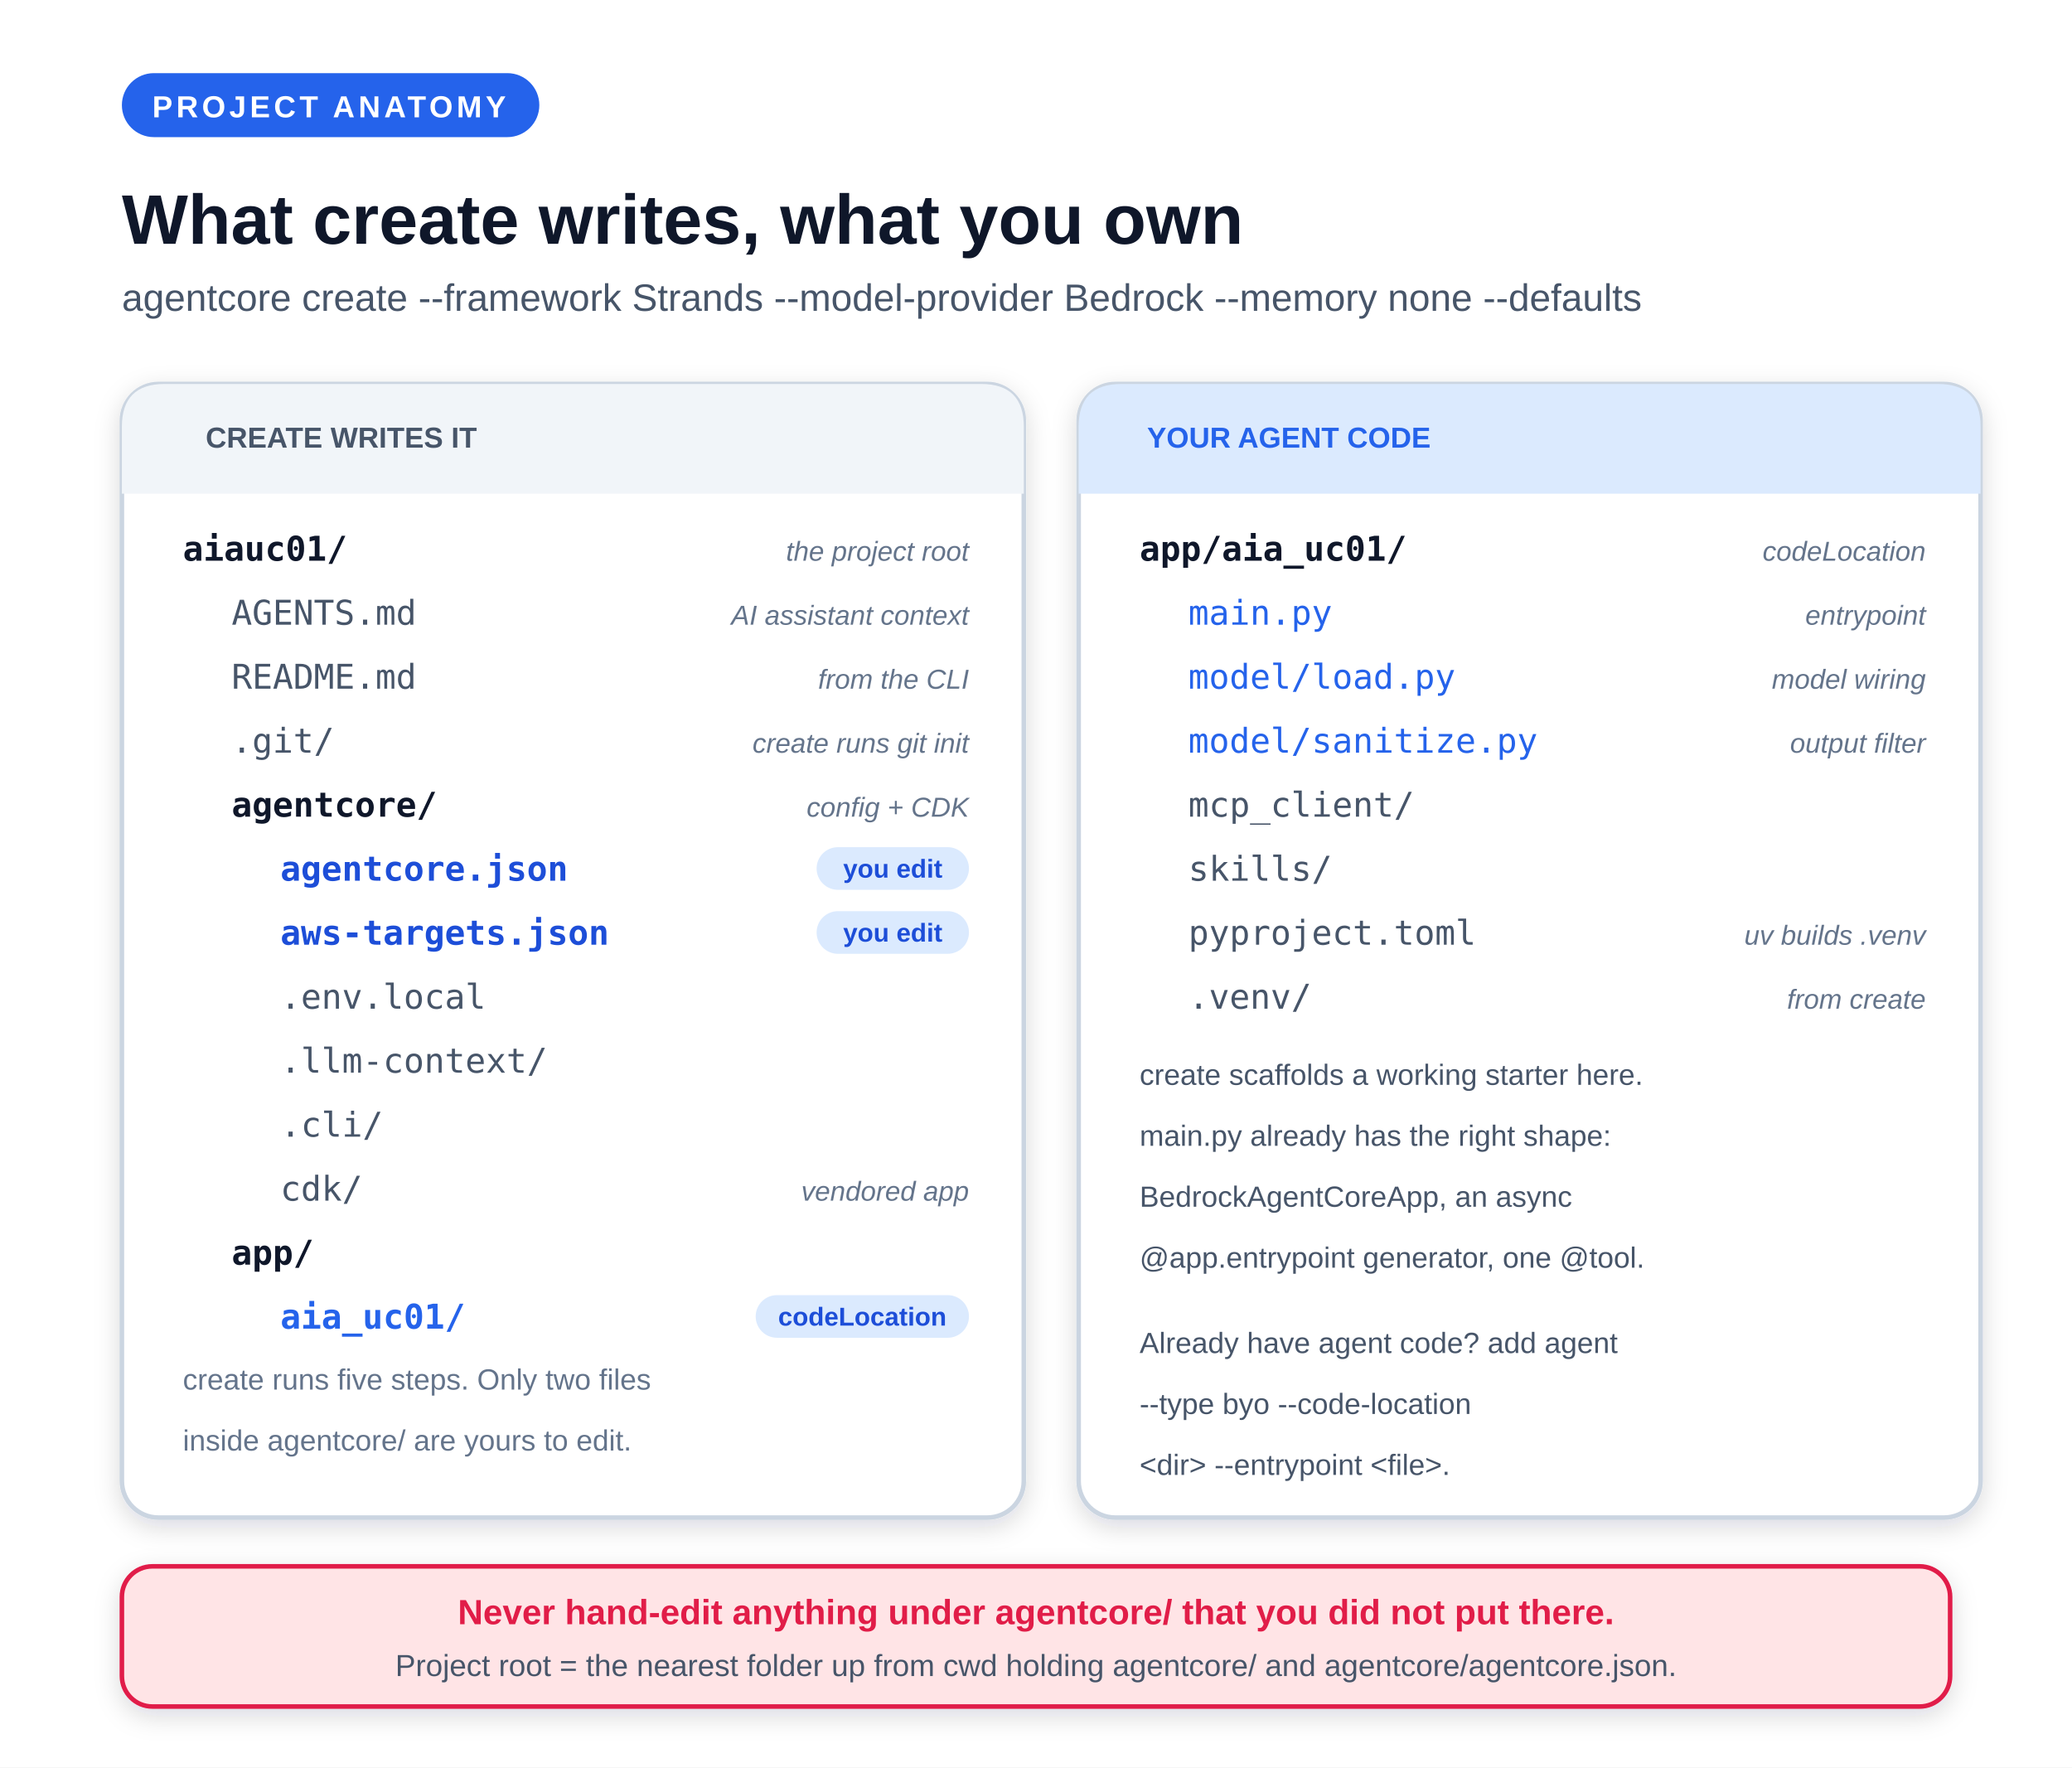
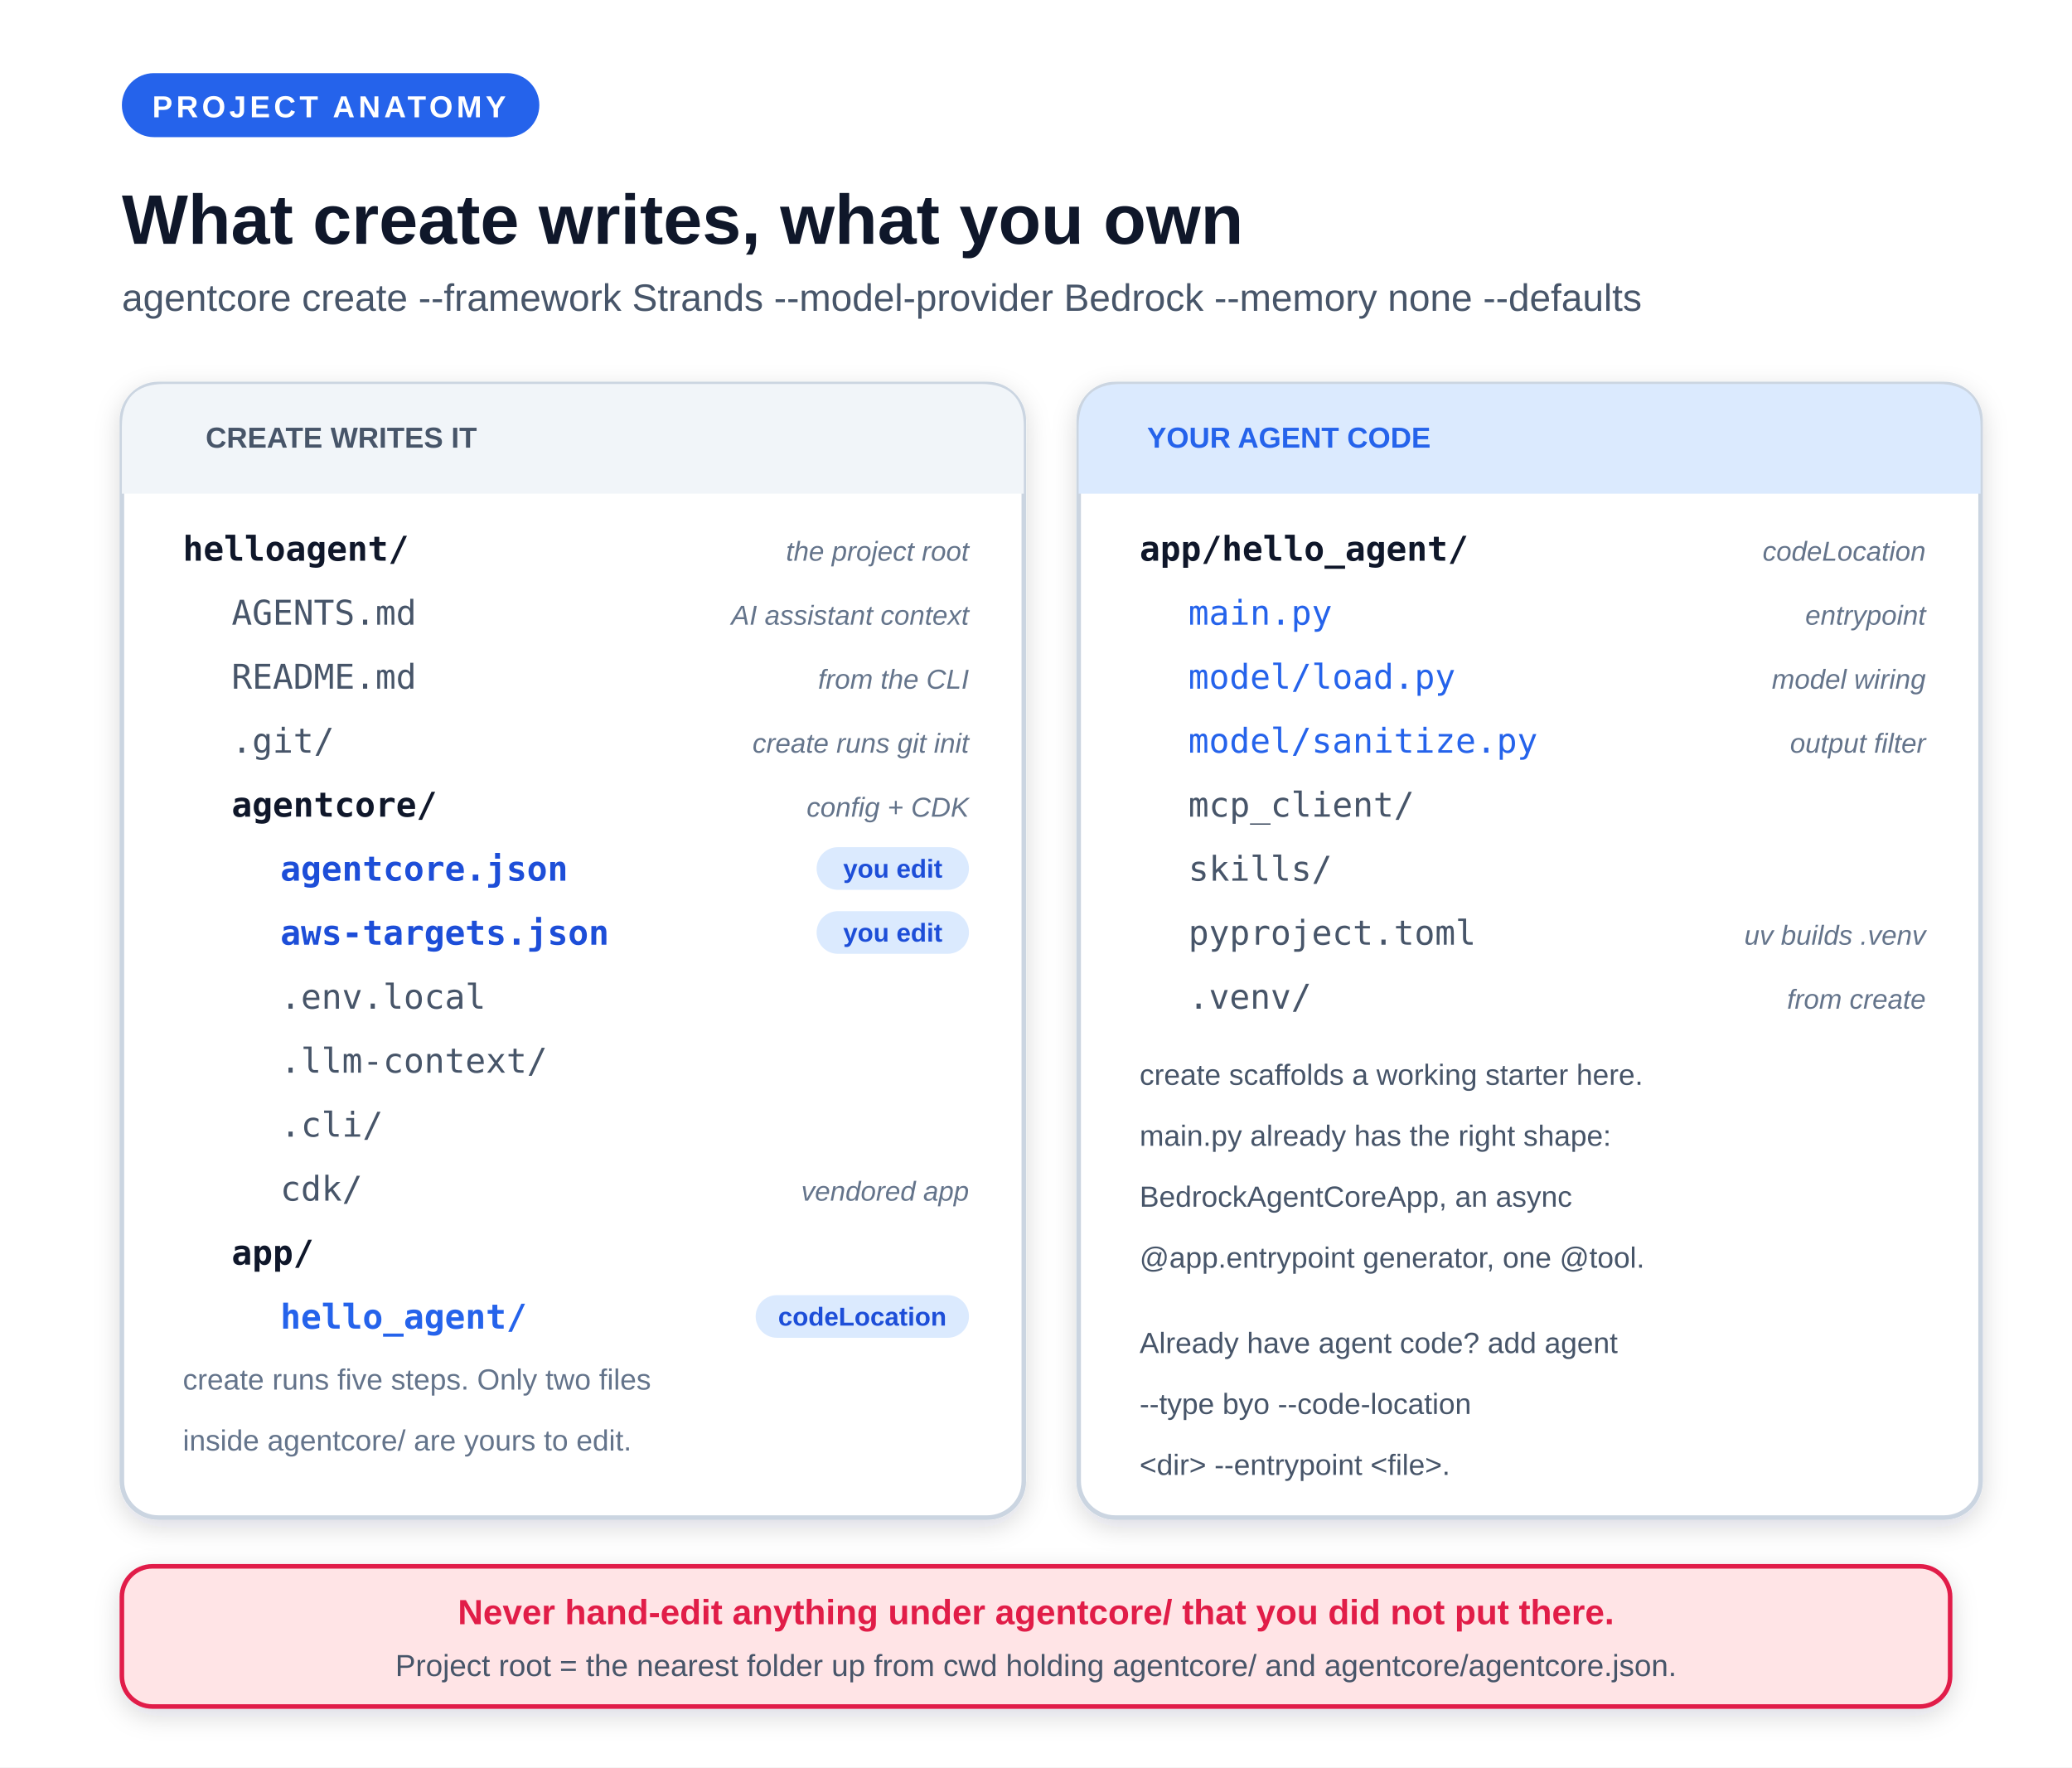
<svg xmlns="http://www.w3.org/2000/svg" viewBox="0 0 680 580" width="680">
  <rect width="680" height="580" fill="white" />
  <defs>
    <filter id="ds" x="-30%" y="-30%" width="160%" height="160%">
      <feDropShadow dx="0" dy="2.5" stdDeviation="4" flood-color="#0F172A" flood-opacity="0.15" />
    </filter>
    <linearGradient id="g-blue" x1="0" y1="0" x2="0" y2="1">
      <stop offset="0" stop-color="#3B82F6" />
      <stop offset="1" stop-color="#1D4ED8" />
    </linearGradient>
    <linearGradient id="g-purple" x1="0" y1="0" x2="0" y2="1">
      <stop offset="0" stop-color="#8B5CF6" />
      <stop offset="1" stop-color="#6D28D9" />
    </linearGradient>
    <linearGradient id="g-orange" x1="0" y1="0" x2="0" y2="1">
      <stop offset="0" stop-color="#FF9900" />
      <stop offset="1" stop-color="#EA580C" />
    </linearGradient>
    <linearGradient id="g-green" x1="0" y1="0" x2="0" y2="1">
      <stop offset="0" stop-color="#10B981" />
      <stop offset="1" stop-color="#047857" />
    </linearGradient>
    <linearGradient id="g-red" x1="0" y1="0" x2="0" y2="1">
      <stop offset="0" stop-color="#F43F5E" />
      <stop offset="1" stop-color="#BE123C" />
    </linearGradient>
    <linearGradient id="g-teal" x1="0" y1="0" x2="0" y2="1">
      <stop offset="0" stop-color="#14B8A6" />
      <stop offset="1" stop-color="#0F766E" />
    </linearGradient>
    <linearGradient id="g-ink" x1="0" y1="0" x2="1" y2="0">
      <stop offset="0" stop-color="#0F172A" />
      <stop offset="1" stop-color="#1E3A8A" />
    </linearGradient>
    <linearGradient id="g-ribbon" x1="0" y1="0" x2="1" y2="0">
      <stop offset="0" stop-color="#2563EB" />
      <stop offset="0.35" stop-color="#0D9488" />
      <stop offset="0.65" stop-color="#EA580C" />
      <stop offset="1" stop-color="#E11D48" />
    </linearGradient>
  </defs>
  <rect x="40" y="24" width="137" height="21" rx="10.5" fill="#2563EB" />
  <text x="108" y="38.5" text-anchor="middle" font-family="'Helvetica Neue', 'PingFang SC', Arial, sans-serif" font-size="10" font-weight="700" letter-spacing="1.2" fill="white">PROJECT ANATOMY</text>
  <text x="40" y="80" font-family="'Helvetica Neue', 'PingFang SC', Arial, sans-serif" font-size="23" font-weight="800" fill="#0F172A">What create writes, what you own</text>
  <text x="40" y="102" font-family="'Helvetica Neue', 'PingFang SC', Arial, sans-serif" font-size="12.5" fill="#475569">agentcore create --framework Strands --model-provider Bedrock --memory none --defaults</text>
  <rect x="40" y="126" width="296" height="372" rx="12" fill="white" stroke="#CBD5E1" stroke-width="1.5" filter="url(#ds)" />
  <path d="M 40 162 L 40 140 Q 40 126 54 126 L 322 126 Q 336 126 336 140 L 336 162 Z" fill="#F1F5F9" />
  <rect x="56" y="135" width="112" height="17" rx="8.5" fill="#F1F5F9" opacity="1" />
  <text x="112" y="146.9" text-anchor="middle" font-family="'Helvetica Neue', 'PingFang SC', Arial, sans-serif" font-size="9.5" font-weight="700" fill="#475569">CREATE WRITES IT</text>
-   <text x="60" y="184" font-family="'SF Mono', Menlo, Consolas, monospace" font-size="11.2" font-weight="700" fill="#0F172A">aiauc01/</text>
+   <text x="60" y="184" font-family="'SF Mono', Menlo, Consolas, monospace" font-size="11.2" font-weight="700" fill="#0F172A">helloagent/</text>
  <text x="318" y="184" text-anchor="end" font-family="'Helvetica Neue', 'PingFang SC', Arial, sans-serif" font-size="9" font-style="italic" fill="#64748B">the project root</text>
  <text x="76" y="205" font-family="'SF Mono', Menlo, Consolas, monospace" font-size="11.2" font-weight="500" fill="#475569">AGENTS.md</text>
  <text x="318" y="205" text-anchor="end" font-family="'Helvetica Neue', 'PingFang SC', Arial, sans-serif" font-size="9" font-style="italic" fill="#64748B">AI assistant context</text>
  <text x="76" y="226" font-family="'SF Mono', Menlo, Consolas, monospace" font-size="11.2" font-weight="500" fill="#475569">README.md</text>
  <text x="318" y="226" text-anchor="end" font-family="'Helvetica Neue', 'PingFang SC', Arial, sans-serif" font-size="9" font-style="italic" fill="#64748B">from the CLI</text>
  <text x="76" y="247" font-family="'SF Mono', Menlo, Consolas, monospace" font-size="11.2" font-weight="500" fill="#475569">.git/</text>
  <text x="318" y="247" text-anchor="end" font-family="'Helvetica Neue', 'PingFang SC', Arial, sans-serif" font-size="9" font-style="italic" fill="#64748B">create runs git init</text>
  <text x="76" y="268" font-family="'SF Mono', Menlo, Consolas, monospace" font-size="11.2" font-weight="700" fill="#0F172A">agentcore/</text>
  <text x="318" y="268" text-anchor="end" font-family="'Helvetica Neue', 'PingFang SC', Arial, sans-serif" font-size="9" font-style="italic" fill="#64748B">config + CDK</text>
  <text x="92" y="289" font-family="'SF Mono', Menlo, Consolas, monospace" font-size="11.2" font-weight="700" fill="#1D4ED8">agentcore.json</text>
  <rect x="268" y="278" width="50" height="14" rx="7" fill="#DBEAFE" />
  <text x="293" y="288" text-anchor="middle" font-family="'Helvetica Neue', 'PingFang SC', Arial, sans-serif" font-size="8.5" font-weight="700" fill="#1D4ED8">you edit</text>
  <text x="92" y="310" font-family="'SF Mono', Menlo, Consolas, monospace" font-size="11.2" font-weight="700" fill="#1D4ED8">aws-targets.json</text>
  <rect x="268" y="299" width="50" height="14" rx="7" fill="#DBEAFE" />
  <text x="293" y="309" text-anchor="middle" font-family="'Helvetica Neue', 'PingFang SC', Arial, sans-serif" font-size="8.5" font-weight="700" fill="#1D4ED8">you edit</text>
  <text x="92" y="331" font-family="'SF Mono', Menlo, Consolas, monospace" font-size="11.2" font-weight="500" fill="#475569">.env.local</text>
  <text x="92" y="352" font-family="'SF Mono', Menlo, Consolas, monospace" font-size="11.2" font-weight="500" fill="#475569">.llm-context/</text>
  <text x="92" y="373" font-family="'SF Mono', Menlo, Consolas, monospace" font-size="11.2" font-weight="500" fill="#475569">.cli/</text>
  <text x="92" y="394" font-family="'SF Mono', Menlo, Consolas, monospace" font-size="11.2" font-weight="500" fill="#475569">cdk/</text>
  <text x="318" y="394" text-anchor="end" font-family="'Helvetica Neue', 'PingFang SC', Arial, sans-serif" font-size="9" font-style="italic" fill="#64748B">vendored app</text>
  <text x="76" y="415" font-family="'SF Mono', Menlo, Consolas, monospace" font-size="11.2" font-weight="700" fill="#0F172A">app/</text>
-   <text x="92" y="436" font-family="'SF Mono', Menlo, Consolas, monospace" font-size="11.2" font-weight="700" fill="#2563EB">aia_uc01/</text>
+   <text x="92" y="436" font-family="'SF Mono', Menlo, Consolas, monospace" font-size="11.2" font-weight="700" fill="#2563EB">hello_agent/</text>
  <rect x="248" y="425" width="70" height="14" rx="7" fill="#DBEAFE" />
  <text x="283" y="435" text-anchor="middle" font-family="'Helvetica Neue', 'PingFang SC', Arial, sans-serif" font-size="8.5" font-weight="700" fill="#1D4ED8">codeLocation</text>
  <text x="60" y="456.0" font-family="'Helvetica Neue', 'PingFang SC', Arial, sans-serif" font-size="9.6" fill="#64748B">create runs five steps. Only two files</text>
  <text x="60" y="476.0" font-family="'Helvetica Neue', 'PingFang SC', Arial, sans-serif" font-size="9.6" fill="#64748B">inside agentcore/ are yours to edit.</text>
  <rect x="354" y="126" width="296" height="372" rx="12" fill="white" stroke="#CBD5E1" stroke-width="1.5" filter="url(#ds)" />
  <path d="M 354 162 L 354 140 Q 354 126 368 126 L 636 126 Q 650 126 650 140 L 650 162 Z" fill="#DBEAFE" />
  <rect x="370" y="135" width="106" height="17" rx="8.5" fill="#DBEAFE" opacity="1" />
  <text x="423" y="146.9" text-anchor="middle" font-family="'Helvetica Neue', 'PingFang SC', Arial, sans-serif" font-size="9.5" font-weight="700" fill="#2563EB">YOUR AGENT CODE</text>
-   <text x="374" y="184" font-family="'SF Mono', Menlo, Consolas, monospace" font-size="11.2" font-weight="700" fill="#0F172A">app/aia_uc01/</text>
+   <text x="374" y="184" font-family="'SF Mono', Menlo, Consolas, monospace" font-size="11.2" font-weight="700" fill="#0F172A">app/hello_agent/</text>
  <text x="632" y="184" text-anchor="end" font-family="'Helvetica Neue', 'PingFang SC', Arial, sans-serif" font-size="9" font-style="italic" fill="#64748B">codeLocation</text>
  <text x="390" y="205" font-family="'SF Mono', Menlo, Consolas, monospace" font-size="11.2" font-weight="500" fill="#2563EB">main.py</text>
  <text x="632" y="205" text-anchor="end" font-family="'Helvetica Neue', 'PingFang SC', Arial, sans-serif" font-size="9" font-style="italic" fill="#64748B">entrypoint</text>
  <text x="390" y="226" font-family="'SF Mono', Menlo, Consolas, monospace" font-size="11.2" font-weight="500" fill="#2563EB">model/load.py</text>
  <text x="632" y="226" text-anchor="end" font-family="'Helvetica Neue', 'PingFang SC', Arial, sans-serif" font-size="9" font-style="italic" fill="#64748B">model wiring</text>
  <text x="390" y="247" font-family="'SF Mono', Menlo, Consolas, monospace" font-size="11.2" font-weight="500" fill="#2563EB">model/sanitize.py</text>
  <text x="632" y="247" text-anchor="end" font-family="'Helvetica Neue', 'PingFang SC', Arial, sans-serif" font-size="9" font-style="italic" fill="#64748B">output filter</text>
  <text x="390" y="268" font-family="'SF Mono', Menlo, Consolas, monospace" font-size="11.2" font-weight="500" fill="#475569">mcp_client/</text>
  <text x="390" y="289" font-family="'SF Mono', Menlo, Consolas, monospace" font-size="11.2" font-weight="500" fill="#475569">skills/</text>
  <text x="390" y="310" font-family="'SF Mono', Menlo, Consolas, monospace" font-size="11.2" font-weight="500" fill="#475569">pyproject.toml</text>
  <text x="632" y="310" text-anchor="end" font-family="'Helvetica Neue', 'PingFang SC', Arial, sans-serif" font-size="9" font-style="italic" fill="#64748B">uv builds .venv</text>
  <text x="390" y="331" font-family="'SF Mono', Menlo, Consolas, monospace" font-size="11.2" font-weight="500" fill="#475569">.venv/</text>
  <text x="632" y="331" text-anchor="end" font-family="'Helvetica Neue', 'PingFang SC', Arial, sans-serif" font-size="9" font-style="italic" fill="#64748B">from create</text>
  <text x="374" y="356.0" font-family="'Helvetica Neue', 'PingFang SC', Arial, sans-serif" font-size="9.6" fill="#475569">create scaffolds a working starter here.</text>
  <text x="374" y="376.0" font-family="'Helvetica Neue', 'PingFang SC', Arial, sans-serif" font-size="9.6" fill="#475569">main.py already has the right shape:</text>
  <text x="374" y="396.0" font-family="'Helvetica Neue', 'PingFang SC', Arial, sans-serif" font-size="9.6" fill="#475569">BedrockAgentCoreApp, an async</text>
  <text x="374" y="416.0" font-family="'Helvetica Neue', 'PingFang SC', Arial, sans-serif" font-size="9.6" fill="#475569">@app.entrypoint generator, one @tool.</text>
  <text x="374" y="444.0" font-family="'Helvetica Neue', 'PingFang SC', Arial, sans-serif" font-size="9.6" fill="#475569">Already have agent code? add agent</text>
  <text x="374" y="464.0" font-family="'Helvetica Neue', 'PingFang SC', Arial, sans-serif" font-size="9.6" fill="#475569">--type byo --code-location</text>
  <text x="374" y="484.0" font-family="'Helvetica Neue', 'PingFang SC', Arial, sans-serif" font-size="9.6" fill="#475569">&lt;dir&gt; --entrypoint &lt;file&gt;.</text>
  <rect x="40" y="514" width="600" height="46" rx="10" fill="#FFE4E6" stroke="#E11D48" stroke-width="1.5" filter="url(#ds)" />
  <text x="340" y="533" text-anchor="middle" font-family="'Helvetica Neue', 'PingFang SC', Arial, sans-serif" font-size="11.5" font-weight="800" fill="#E11D48">Never hand-edit anything under agentcore/ that you did not put there.</text>
  <text x="340" y="550" text-anchor="middle" font-family="'Helvetica Neue', 'PingFang SC', Arial, sans-serif" font-size="10" fill="#475569">Project root = the nearest folder up from cwd holding agentcore/ and agentcore/agentcore.json.</text>
</svg>
